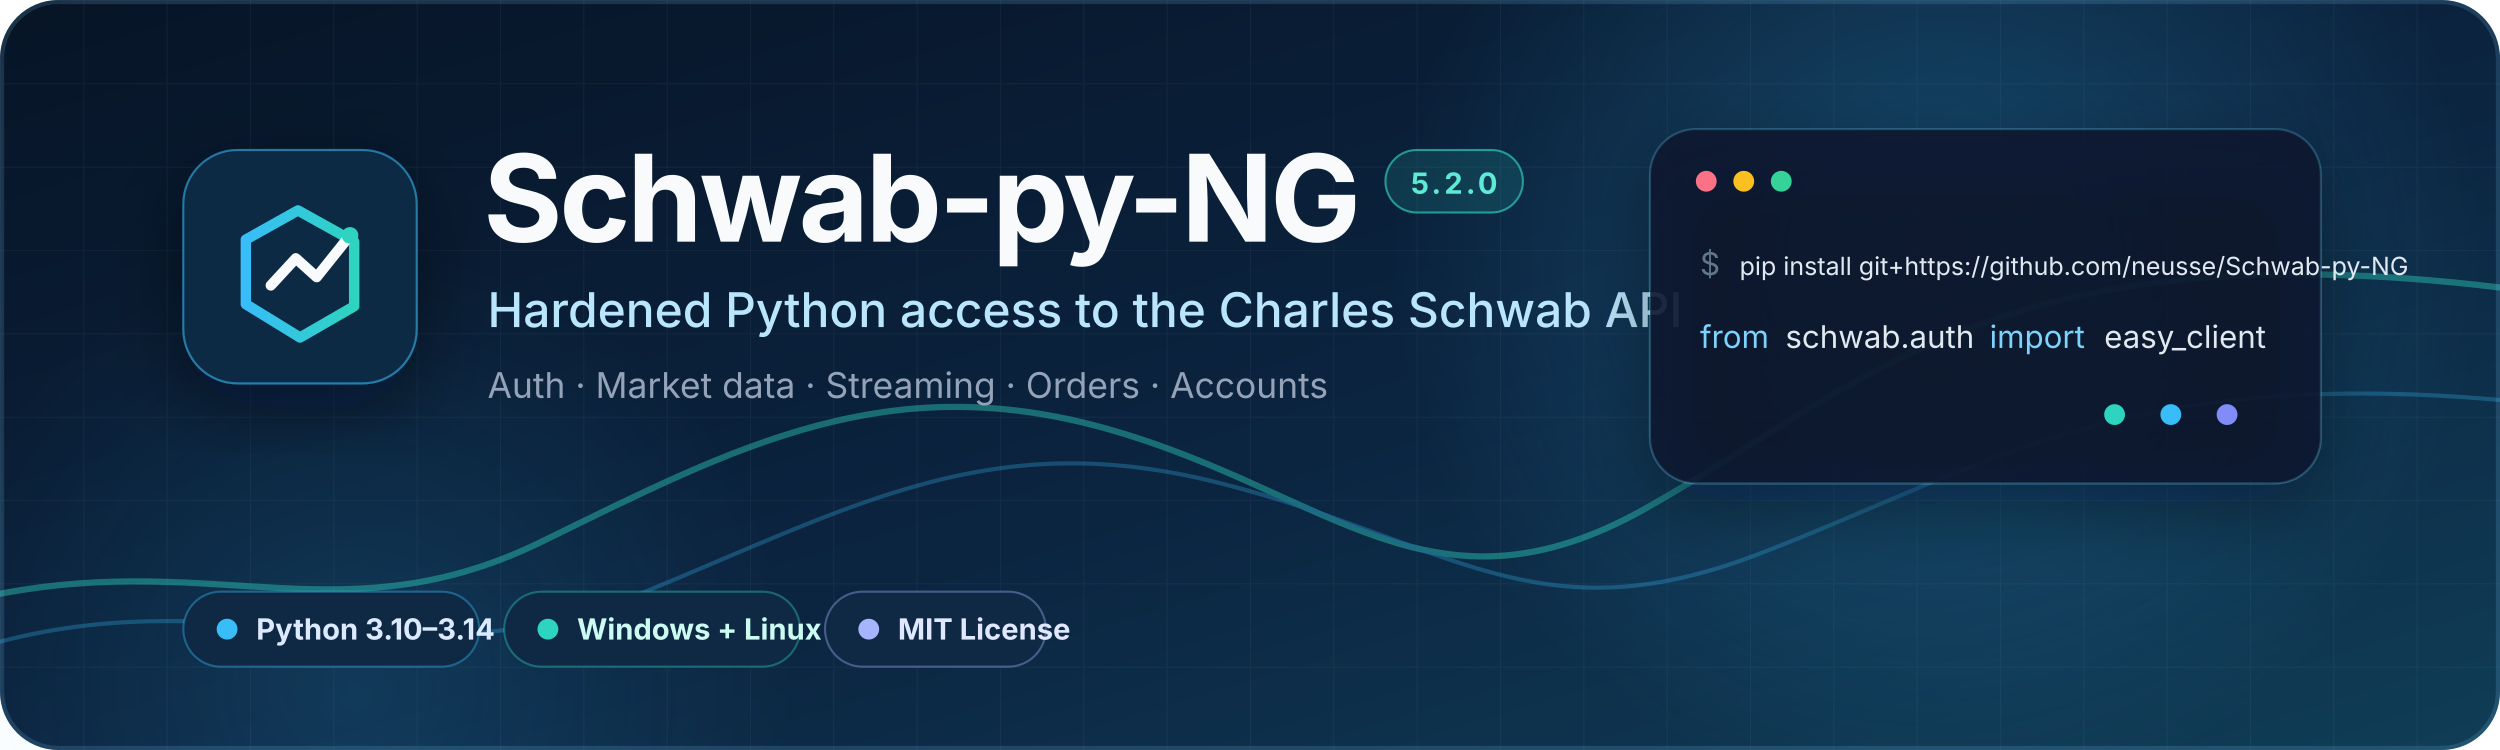
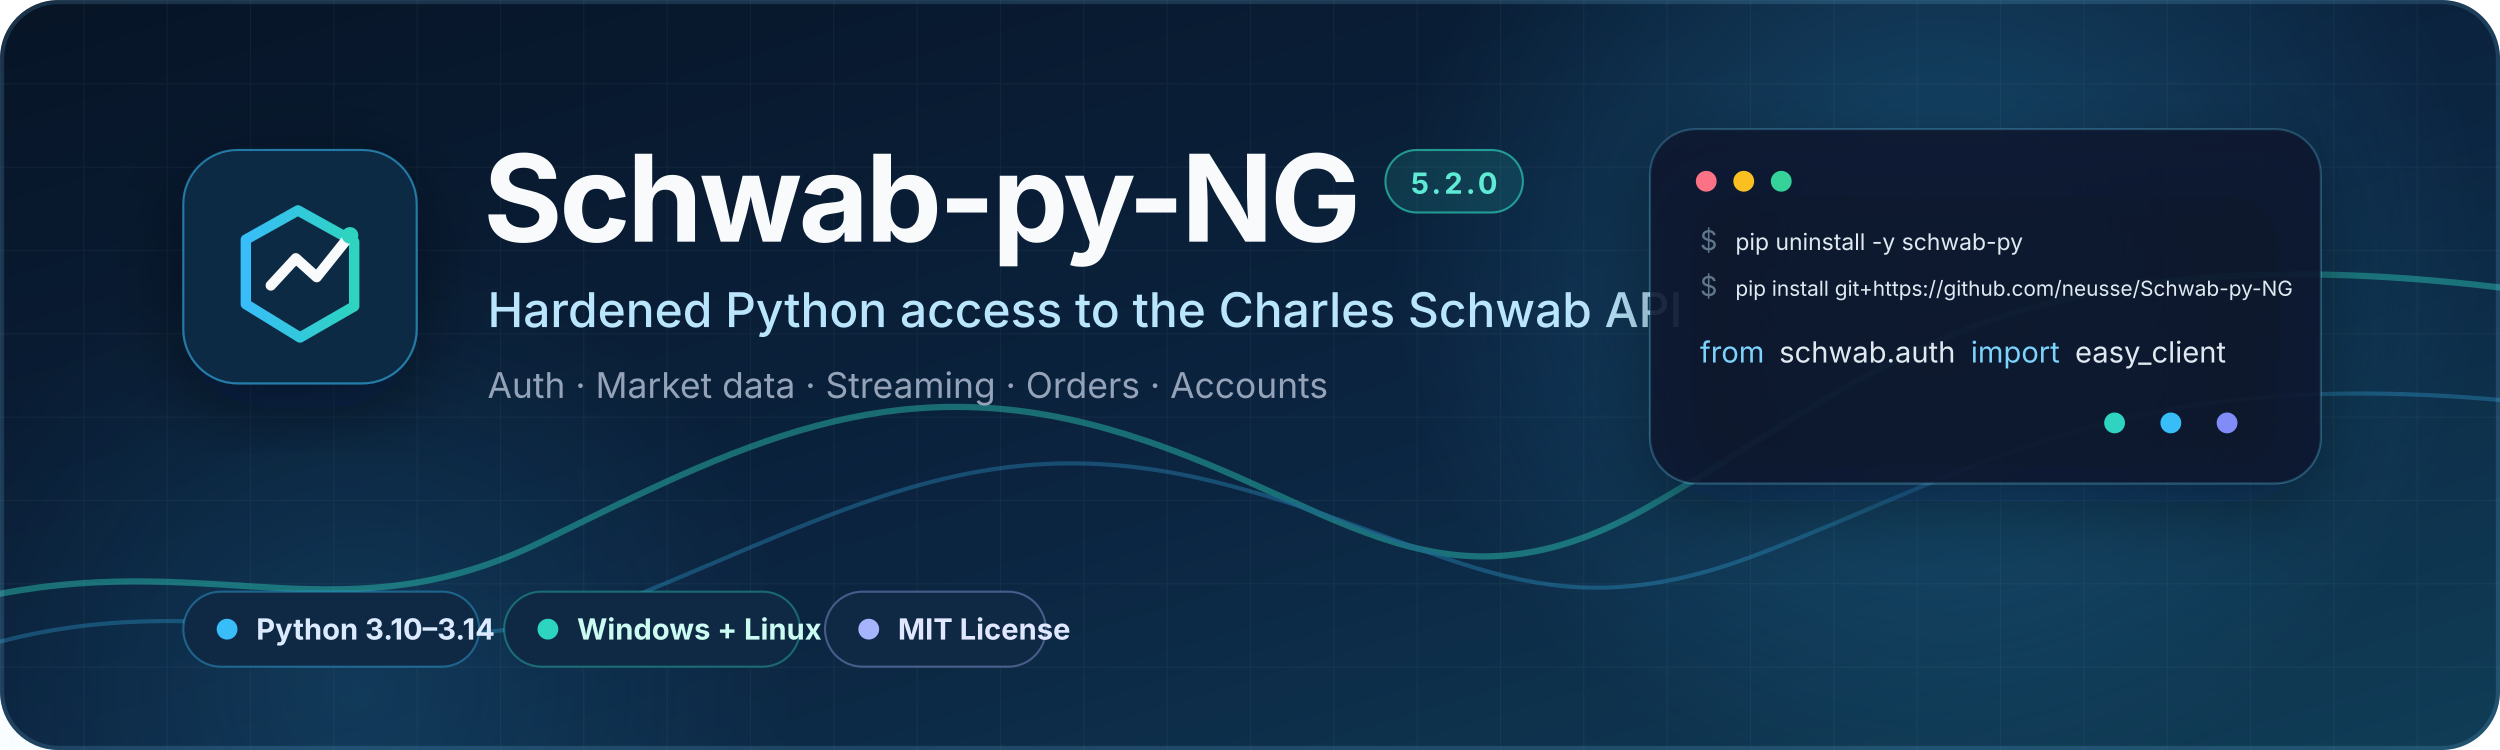
<svg xmlns="http://www.w3.org/2000/svg" width="1200" height="360" viewBox="0 0 1200 360" role="img" aria-labelledby="title desc">
  <defs>
    <linearGradient id="background" x1="0" y1="0" x2="1" y2="1">
      <stop offset="0" stop-color="#071426" />
      <stop offset="0.55" stop-color="#0b2440" />
      <stop offset="1" stop-color="#103d57" />
    </linearGradient>
    <linearGradient id="accent" x1="0" y1="0" x2="1" y2="0">
      <stop offset="0" stop-color="#38bdf8" />
      <stop offset="1" stop-color="#2dd4bf" />
    </linearGradient>
    <radialGradient id="glow" cx="50%" cy="50%" r="50%">
      <stop offset="0" stop-color="#38bdf8" stop-opacity="0.26" />
      <stop offset="1" stop-color="#38bdf8" stop-opacity="0" />
    </radialGradient>
    <filter id="soft-shadow" x="-30%" y="-30%" width="160%" height="160%">
      <feDropShadow dx="0" dy="12" stdDeviation="18" flood-color="#020617" flood-opacity="0.45" />
    </filter>
    <pattern id="grid" width="40" height="40" patternUnits="userSpaceOnUse">
      <path d="M40 0H0V40" fill="none" stroke="#94a3b8" stroke-opacity="0.07" />
    </pattern>
  </defs>
  <rect width="1200" height="360" rx="28" fill="url(#background)" />
  <rect width="1200" height="360" rx="28" fill="url(#grid)" />
  <circle cx="930" cy="125" r="260" fill="url(#glow)" />
  <circle cx="170" cy="330" r="210" fill="url(#glow)" opacity="0.55" />
  <g opacity="0.42" fill="none" stroke-linecap="round">
    <path d="M0 285C105 265 166 306 260 260S426 176 532 206 687 302 790 244 959 109 1200 138" stroke="#2dd4bf" stroke-width="3" />
    <path d="M0 308C114 278 198 330 305 286S476 204 586 232 737 307 844 266 1018 176 1200 192" stroke="#38bdf8" stroke-width="2" opacity="0.65" />
  </g>
  <g transform="translate(88 72)" filter="url(#soft-shadow)">
    <rect width="112" height="112" rx="26" fill="#0f2944" stroke="#38bdf8" stroke-opacity="0.55" />
    <path d="M30 74V43l25-14 27 15v31L56 90 30 74Z" fill="none" stroke="url(#accent)" stroke-width="5" stroke-linejoin="round" />
    <path d="M42 65 54 52l10 9 16-20" fill="none" stroke="#f8fafc" stroke-width="5" stroke-linecap="round" stroke-linejoin="round" />
    <circle cx="80" cy="41" r="4" fill="#2dd4bf" />
  </g>
  <g font-family="Inter, Segoe UI, Arial, sans-serif">
    <text x="232" y="116" fill="#f8fafc" font-size="58" font-weight="750" letter-spacing="-1.5">Schwab-py-NG</text>
    <rect x="665" y="72" width="66" height="30" rx="15" fill="#2dd4bf" fill-opacity="0.14" stroke="#2dd4bf" stroke-opacity="0.65" />
    <text x="698" y="93" fill="#5eead4" font-size="14" font-weight="700" text-anchor="middle" letter-spacing="1.5">5.2.0</text>
    <text x="234" y="157" fill="#bae6fd" font-size="23" font-weight="500">Hardened Python access to the Charles Schwab API</text>
    <text x="234" y="191" fill="#94a3b8" font-size="17">Auth · Market data · Streaming · Orders · Accounts</text>
  </g>
  <g transform="translate(792 62)" filter="url(#soft-shadow)" font-family="Inter, Segoe UI, Arial, sans-serif">
    <rect width="322" height="170" rx="22" fill="#081a2e" fill-opacity="0.88" stroke="#7dd3fc" stroke-opacity="0.22" />
    <circle cx="27" cy="25" r="5" fill="#fb7185" />
    <circle cx="45" cy="25" r="5" fill="#fbbf24" />
    <circle cx="63" cy="25" r="5" fill="#34d399" />
-     <text x="24" y="70" fill="#64748b" font-size="15">$</text>
-     <text x="43" y="70" fill="#e2e8f0" font-size="12">pip install git+https://github.com/neusse/Schwab-py-NG</text>
-     <text x="24" y="105" fill="#7dd3fc" font-size="15">from</text>
-     <text x="65" y="105" fill="#e2e8f0" font-size="15">schwab.auth</text>
-     <text x="163" y="105" fill="#7dd3fc" font-size="15">import</text>
-     <text x="218" y="105" fill="#e2e8f0" font-size="15">easy_client</text>
-     <path d="M25 137h180" stroke="url(#accent)" stroke-width="3" stroke-linecap="round" />
-     <circle cx="223" cy="137" r="5" fill="#2dd4bf" />
-     <circle cx="250" cy="137" r="5" fill="#38bdf8" />
-     <circle cx="277" cy="137" r="5" fill="#818cf8" />
+     <text x="24" y="58" fill="#64748b" font-size="13">$</text>
+     <text x="41" y="58" fill="#e2e8f0" font-size="11">pip uninstall -y schwab-py</text>
+     <text x="24" y="80" fill="#64748b" font-size="13">$</text>
+     <text x="41" y="80" fill="#e2e8f0" font-size="10">pip install git+https://github.com/neusse/Schwab-py-NG</text>
+     <text x="24" y="112" fill="#7dd3fc" font-size="14">from</text>
+     <text x="62" y="112" fill="#e2e8f0" font-size="14">schwab.auth</text>
+     <text x="154" y="112" fill="#7dd3fc" font-size="14">import</text>
+     <text x="204" y="112" fill="#e2e8f0" font-size="14">easy_client</text>
+     <path d="M25 141h180" stroke="url(#accent)" stroke-width="3" stroke-linecap="round" />
+     <circle cx="223" cy="141" r="5" fill="#2dd4bf" />
+     <circle cx="250" cy="141" r="5" fill="#38bdf8" />
+     <circle cx="277" cy="141" r="5" fill="#818cf8" />
  </g>
  <g transform="translate(88 284)" font-family="Inter, Segoe UI, Arial, sans-serif" font-size="14" font-weight="650">
    <g>
      <rect width="142" height="36" rx="18" fill="#0f2944" stroke="#38bdf8" stroke-opacity="0.38" />
      <circle cx="21" cy="18" r="5" fill="#38bdf8" />
      <text x="35" y="23" fill="#dbeafe">Python 3.10–3.14</text>
    </g>
    <g transform="translate(154)">
      <rect width="142" height="36" rx="18" fill="#0f2944" stroke="#2dd4bf" stroke-opacity="0.38" />
      <circle cx="21" cy="18" r="5" fill="#2dd4bf" />
      <text x="35" y="23" fill="#ccfbf1">Windows + Linux</text>
    </g>
    <g transform="translate(308)">
      <rect width="106" height="36" rx="18" fill="#0f2944" stroke="#a5b4fc" stroke-opacity="0.38" />
      <circle cx="21" cy="18" r="5" fill="#a5b4fc" />
      <text x="35" y="23" fill="#e0e7ff">MIT License</text>
    </g>
  </g>
  <rect x="1" y="1" width="1198" height="358" rx="27" fill="none" stroke="#7dd3fc" stroke-opacity="0.16" stroke-width="2" />
</svg>
